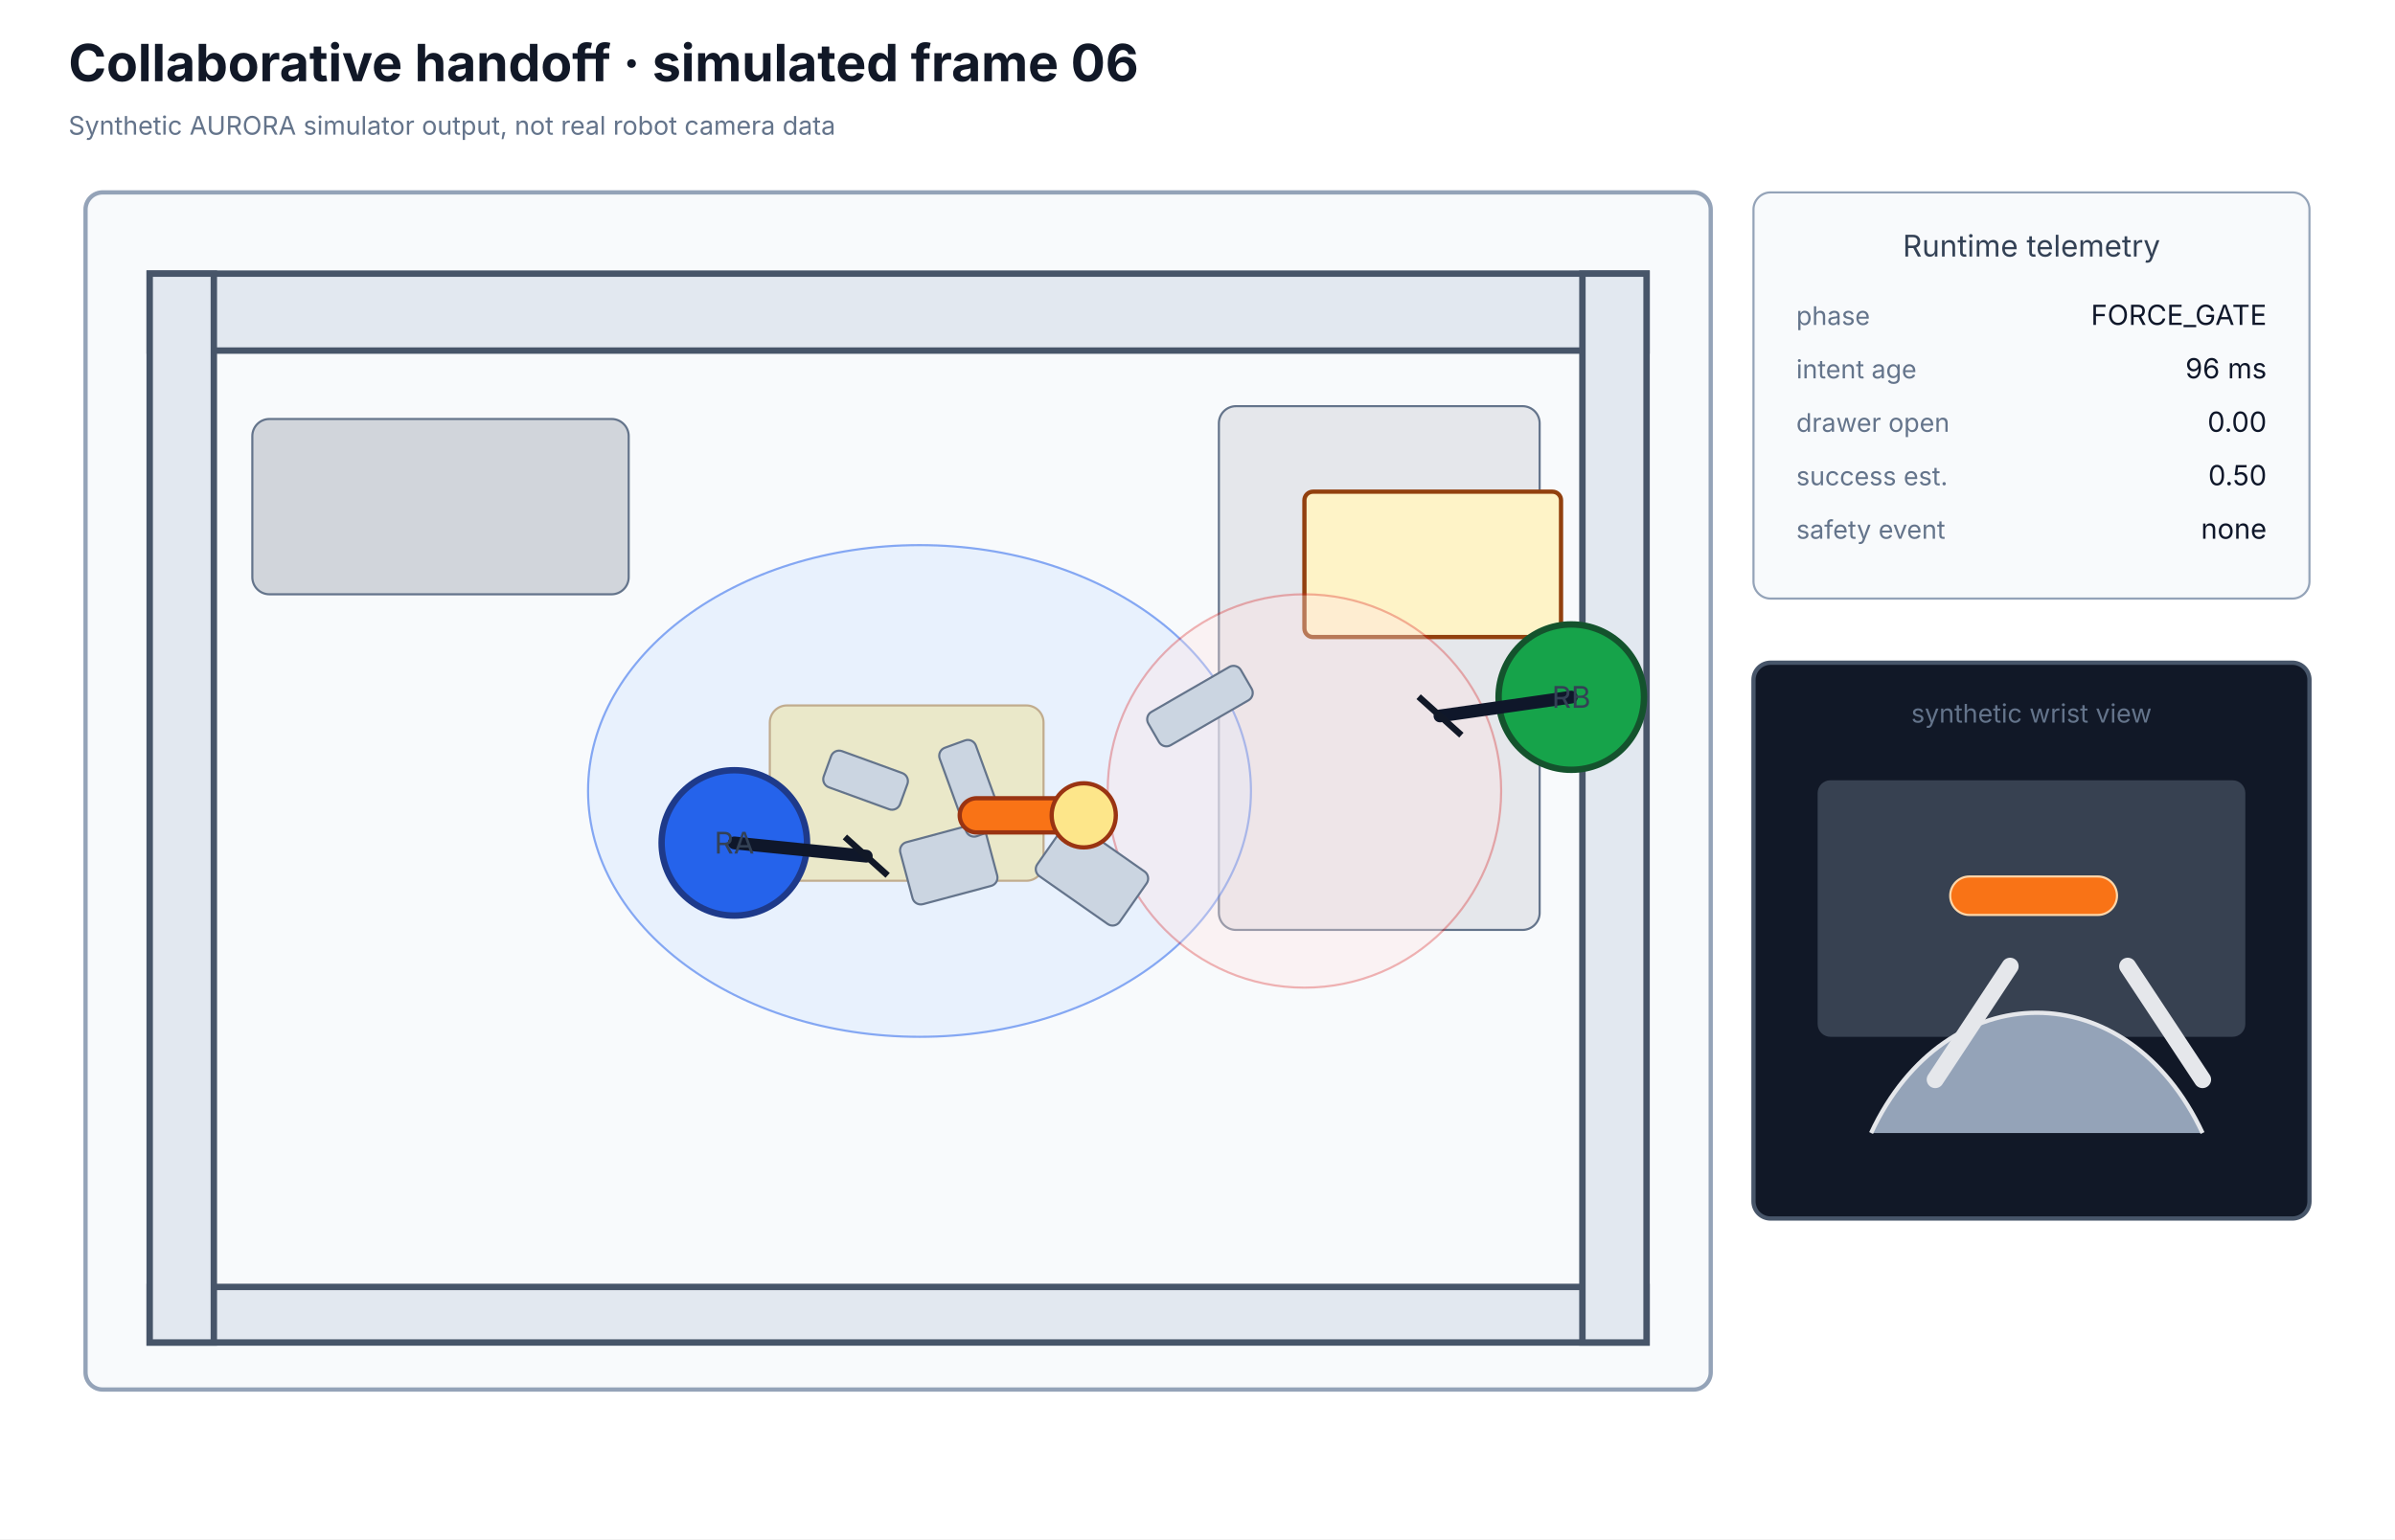
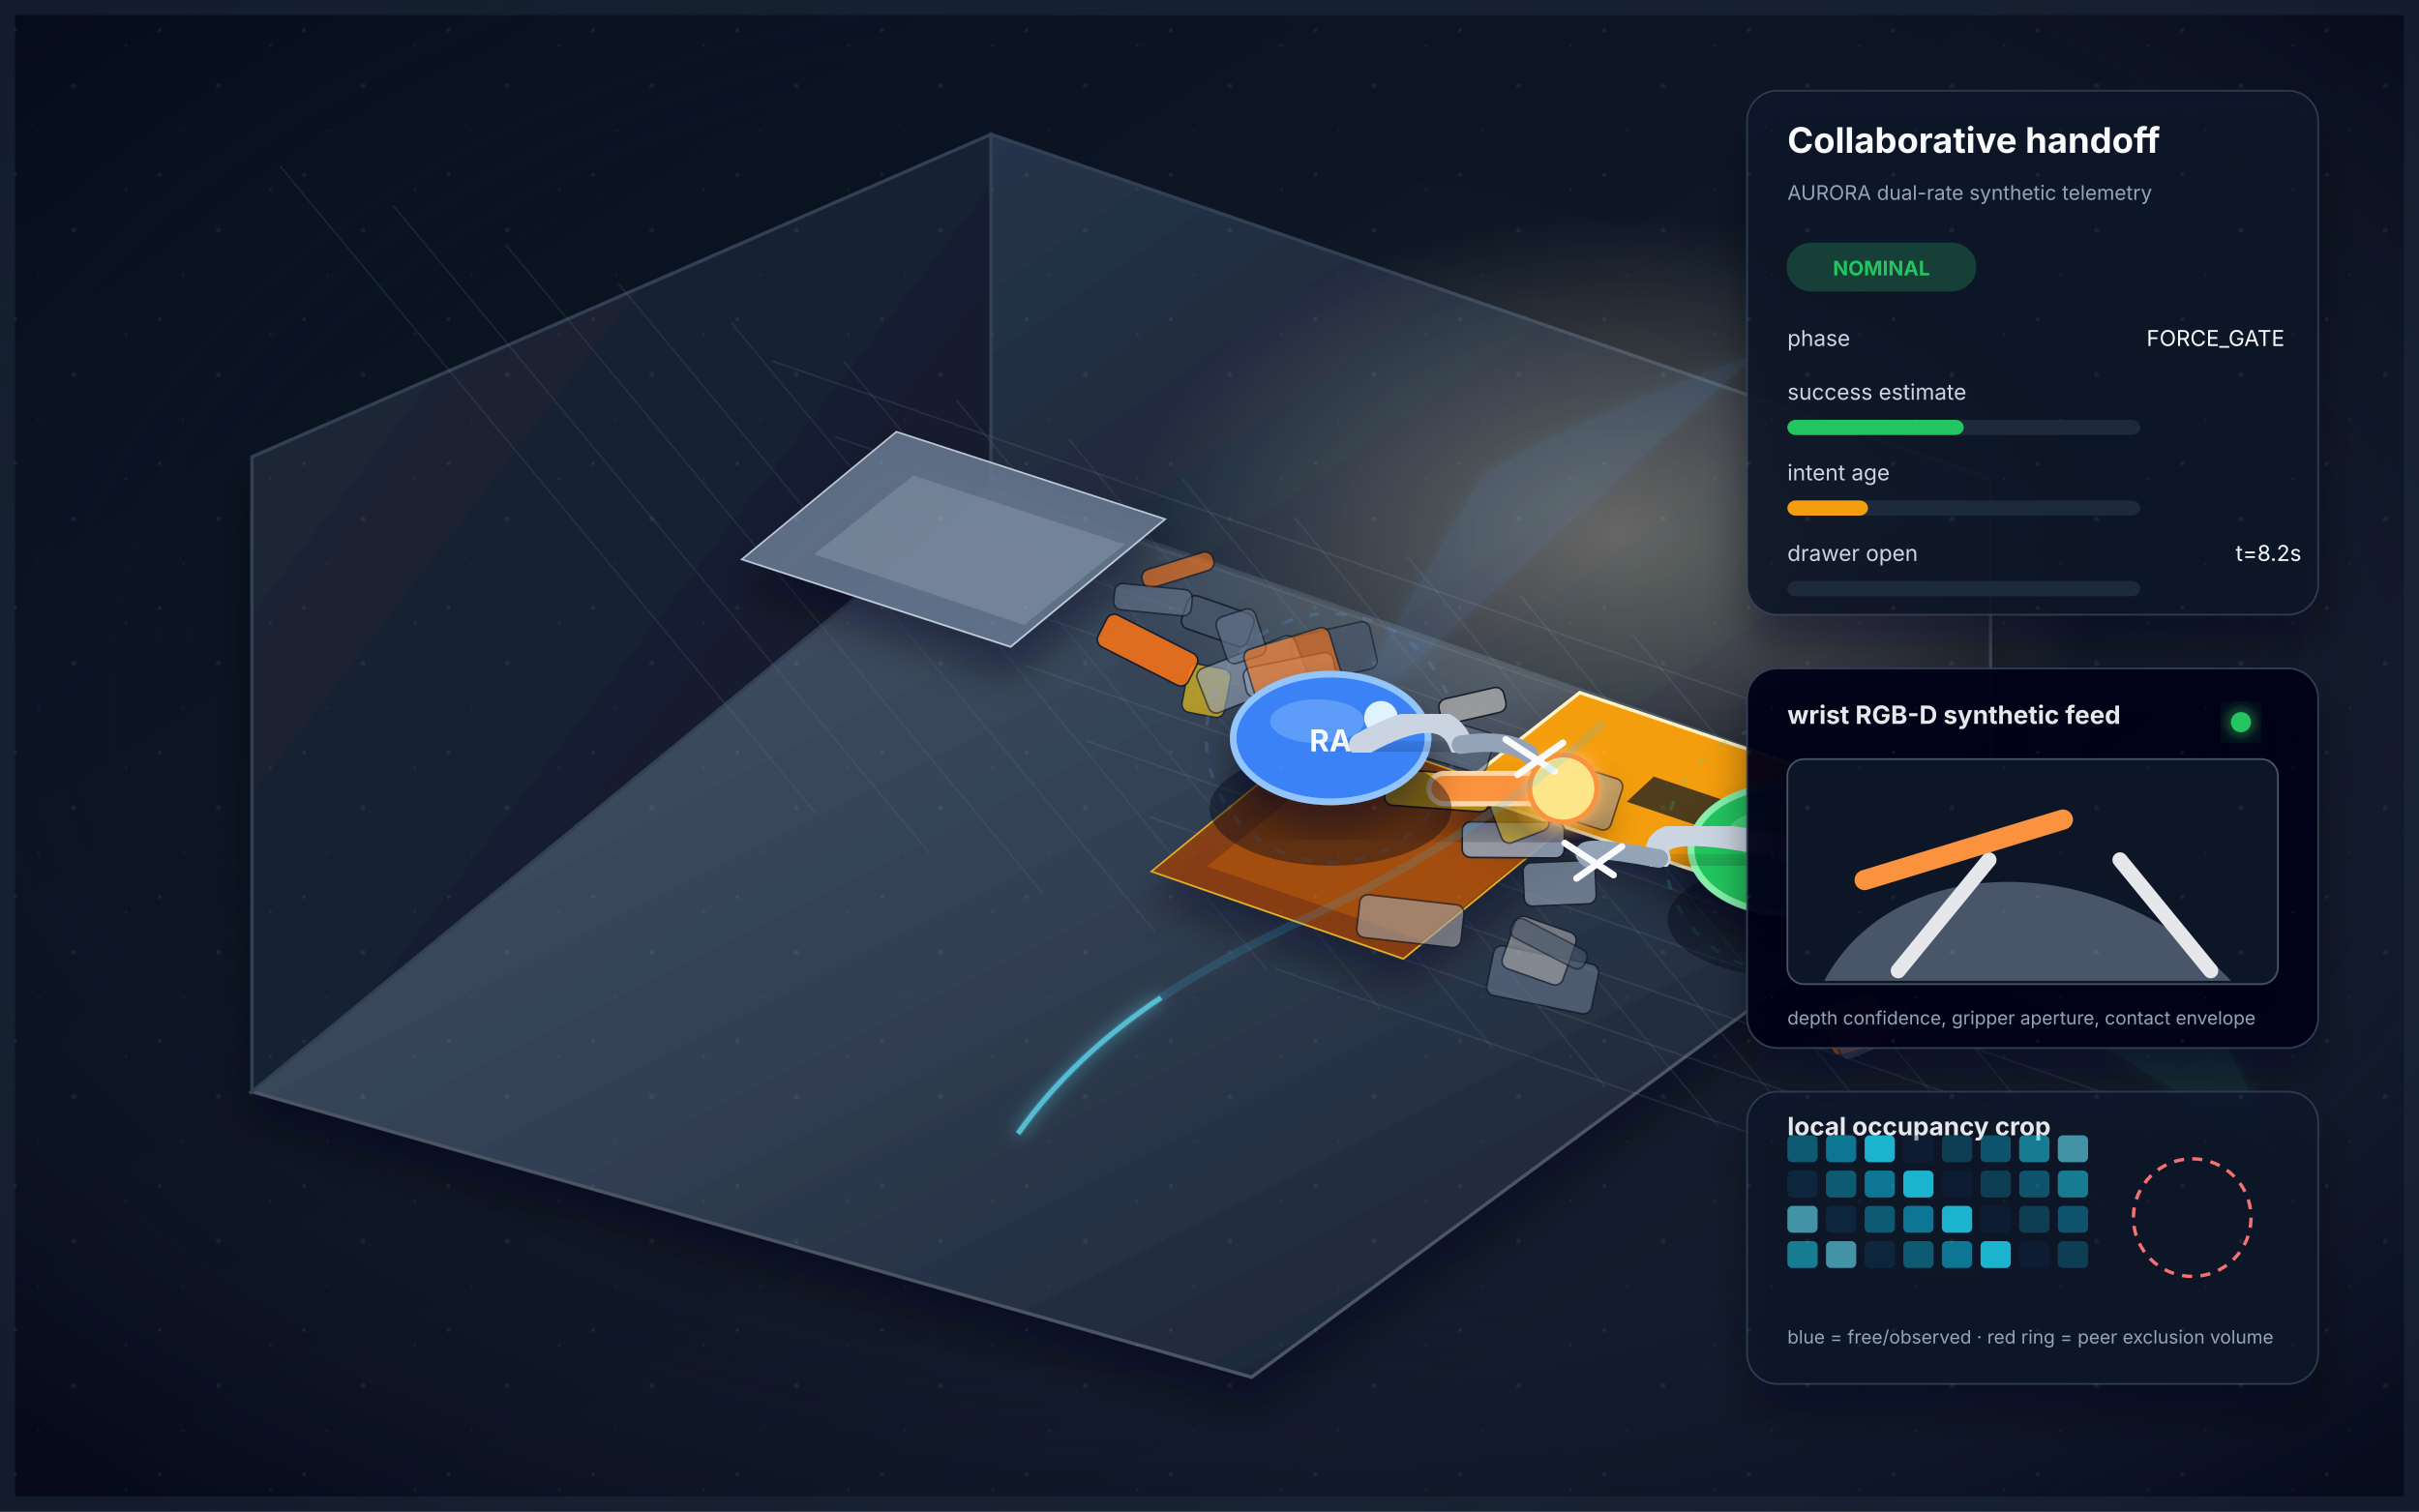
- <svg xmlns="http://www.w3.org/2000/svg" width="1120" height="720" viewBox="0 0 1120 720">
-   <style>text{font-family:Inter,Arial,sans-serif}.title{font-size:24px;font-weight:700;fill:#111827}.label{font-size:14px;fill:#334155}.small{font-size:12px;fill:#64748b}.hud{font-size:13px;fill:#0f172a}.wall{fill:#e2e8f0;stroke:#475569;stroke-width:3}.floor{fill:#f8fafc}.zone{fill:#dbeafe;stroke:#2563eb;stroke-width:1;opacity:.55}.danger{fill:#fee2e2;stroke:#dc2626;stroke-width:1}.drawer{fill:#fef3c7;stroke:#92400e;stroke-width:2}.clutter{fill:#cbd5e1;stroke:#64748b;stroke-width:1}.tool{fill:#f97316;stroke:#9a3412;stroke-width:2}.robotA{fill:#2563eb;stroke:#1e3a8a;stroke-width:3}.robotB{fill:#16a34a;stroke:#14532d;stroke-width:3}.arm{stroke:#0f172a;stroke-width:6;stroke-linecap:round}.grip{stroke:#111827;stroke-width:3}</style>
-   <rect width="100%" height="100%" fill="#ffffff" />
-   <text x="32.0" y="38.0" class="title" text-anchor="start">Collaborative handoff · simulated frame 06</text>
-   <text x="32.0" y="63.0" class="small" text-anchor="start">Synthetic AURORA simulator output, not real robot camera data</text>
-   <rect x="40" y="90" width="760" height="560" rx="8" class="floor" stroke="#94a3b8" stroke-width="2" />
-   <rect x="70" y="128" width="700" height="36" class="wall" />
-   <rect x="70" y="602" width="700" height="26" class="wall" />
-   <rect x="70" y="128" width="30" height="500" class="wall" />
-   <rect x="740" y="128" width="30" height="500" class="wall" />
-   <rect x="118" y="196" width="176" height="82" rx="8" fill="#d1d5db" stroke="#64748b" />
-   <rect x="570" y="190" width="150" height="245" rx="8" fill="#e5e7eb" stroke="#64748b" />
-   <rect x="610.0" y="230" width="120.0" height="68" rx="4" class="drawer" />
-   <rect x="360" y="330" width="128" height="82" rx="8" fill="#fde68a" stroke="#a16207" />
-   <ellipse cx="430" cy="370" rx="155" ry="115" class="zone" />
-   <circle cx="610" cy="370" r="92" class="danger" opacity=".35" />
-   <rect x="390" y="350" width="38" height="18" rx="4" class="clutter" transform="rotate(20 390 350)" />
-   <rect x="420" y="395" width="41" height="30" rx="4" class="clutter" transform="rotate(-15 420 395)" />
-   <rect x="455" y="345" width="44" height="18" rx="4" class="clutter" transform="rotate(70 455 345)" />
-   <rect x="500" y="383" width="47" height="30" rx="4" class="clutter" transform="rotate(35 500 383)" />
-   <rect x="535" y="335" width="50" height="18" rx="4" class="clutter" transform="rotate(-30 535 335)" />
-   <rect x="448.8" y="373.4" width="68" height="16" rx="8" class="tool" />
-   <circle cx="506.8" cy="381.4" r="15" fill="#fde68a" stroke="#9a3412" stroke-width="2" />
-   <circle cx="343.4" cy="394.3" r="34" class="robotA" />
-   <line x1="343.4" y1="394.3" x2="405.1" y2="400.5" class="arm" />
-   <line x1="395.1" y1="391.5" x2="415.1" y2="409.5" class="grip" />
-   <text x="343.4" y="399.3" class="label" text-anchor="middle">RA</text>
-   <circle cx="734.8" cy="326.1" r="34" class="robotB" />
-   <line x1="734.8" y1="326.1" x2="673.4" y2="334.9" class="arm" />
-   <line x1="663.4" y1="325.9" x2="683.4" y2="343.9" class="grip" />
-   <text x="734.8" y="331.1" class="label" text-anchor="middle">RB</text>
-   <rect x="820" y="90" width="260" height="190" rx="8" fill="#f8fafc" stroke="#94a3b8" />
-   <text x="950.0" y="120.0" class="label" text-anchor="middle">Runtime telemetry</text>
-   <text x="840.0" y="152.0" class="small" text-anchor="start">phase</text>
-   <text x="1060.0" y="152.0" class="hud" text-anchor="end">FORCE_GATE</text>
-   <text x="840.0" y="177.0" class="small" text-anchor="start">intent age</text>
-   <text x="1060.0" y="177.0" class="hud" text-anchor="end">96 ms</text>
-   <text x="840.0" y="202.0" class="small" text-anchor="start">drawer open</text>
-   <text x="1060.0" y="202.0" class="hud" text-anchor="end">0.00</text>
-   <text x="840.0" y="227.0" class="small" text-anchor="start">success est.</text>
-   <text x="1060.0" y="227.0" class="hud" text-anchor="end">0.50</text>
-   <text x="840.0" y="252.0" class="small" text-anchor="start">safety event</text>
-   <text x="1060.0" y="252.0" class="hud" text-anchor="end">none</text>
-   <rect x="820" y="310" width="260" height="260" rx="8" fill="#111827" stroke="#475569" stroke-width="2" />
-   <text x="950.0" y="338.0" class="small" text-anchor="middle">synthetic wrist view</text>
-   <rect x="850" y="365" width="200" height="120" rx="6" fill="#374151" />
-   <path d="M 875 530 C 910 455, 995 455, 1030 530" fill="#94a3b8" stroke="#e5e7eb" stroke-width="2" />
-   <line x1="905" y1="505" x2="940" y2="452" stroke="#e5e7eb" stroke-width="8" stroke-linecap="round" />
-   <line x1="995" y1="452" x2="1030" y2="505" stroke="#e5e7eb" stroke-width="8" stroke-linecap="round" />
-   <rect x="912" y="410" width="78" height="18" rx="9" fill="#f97316" stroke="#fed7aa" />
+ <svg xmlns="http://www.w3.org/2000/svg" width="1440" height="900" viewBox="0 0 1440 900">
+   <defs>
+     <linearGradient id="bg" x1="0" y1="0" x2="1" y2="1">
+       <stop offset="0" stop-color="#07111f" />
+       <stop offset="0.55" stop-color="#111827" />
+       <stop offset="1" stop-color="#172033" />
+     </linearGradient>
+     <radialGradient id="vignette" cx="50%" cy="46%" r="70%">
+       <stop offset="0" stop-color="#ffffff" stop-opacity="0.07" />
+       <stop offset="0.58" stop-color="#0f172a" stop-opacity="0" />
+       <stop offset="1" stop-color="#020617" stop-opacity="0.82" />
+     </radialGradient>
+     <linearGradient id="floorGrad" x1="0" y1="0" x2="1" y2="1">
+       <stop offset="0" stop-color="#475569" />
+       <stop offset="0.45" stop-color="#334155" />
+       <stop offset="1" stop-color="#111827" />
+     </linearGradient>
+     <linearGradient id="wallLeft" x1="0" y1="0" x2="1" y2="1">
+       <stop offset="0" stop-color="#1f2937" />
+       <stop offset="1" stop-color="#0f172a" />
+     </linearGradient>
+     <linearGradient id="wallRight" x1="0" y1="0" x2="1" y2="1">
+       <stop offset="0" stop-color="#273449" />
+       <stop offset="1" stop-color="#111827" />
+     </linearGradient>
+     <radialGradient id="lamp" cx="50%" cy="50%" r="50%">
+       <stop offset="0" stop-color="#fef3c7" stop-opacity="0.60" />
+       <stop offset="1" stop-color="#fef3c7" stop-opacity="0" />
+     </radialGradient>
+     <pattern id="dust" width="86" height="86" patternUnits="userSpaceOnUse">
+       <circle cx="9" cy="18" r="1.1" fill="#e5e7eb" opacity="0.22" />
+       <circle cx="44" cy="51" r="1.5" fill="#f8fafc" opacity="0.18" />
+       <circle cx="75" cy="27" r="0.9" fill="#cbd5e1" opacity="0.18" />
+       <circle cx="23" cy="78" r="0.7" fill="#fef3c7" opacity="0.16" />
+     </pattern>
+     <filter id="softShadow" x="-30%" y="-30%" width="160%" height="160%">
+       <feDropShadow dx="0" dy="16" stdDeviation="12" flood-color="#020617" flood-opacity="0.45" />
+     </filter>
+     <filter id="glow" x="-50%" y="-50%" width="200%" height="200%">
+       <feGaussianBlur stdDeviation="5" result="coloredBlur" />
+       <feMerge>
+         <feMergeNode in="coloredBlur" />
+         <feMergeNode in="SourceGraphic" />
+       </feMerge>
+     </filter>
+   </defs>
+   <rect width="1440" height="900" fill="url(#bg)" />
+   <rect width="1440" height="900" fill="url(#vignette)" opacity="0.95" />
+   <g filter="url(#softShadow)">
+     <path d="M150 650 L590 290 L1185 495 L745 820 Z" fill="url(#floorGrad)" stroke="#4b5563" stroke-width="2" />
+     <path d="M150 650 L150 272 L590 80 L590 290 Z" fill="url(#wallLeft)" stroke="#334155" stroke-width="2" />
+     <path d="M590 80 L1185 285 L1185 495 L590 290 Z" fill="url(#wallRight)" stroke="#334155" stroke-width="2" />
+   </g>
+   <line x1="166.9" y1="99.1" x2="486.1" y2="484.8" stroke="#64748b" stroke-width="1" opacity="0.18" />
+   <line x1="234.0" y1="122.3" x2="553.2" y2="508.0" stroke="#64748b" stroke-width="1" opacity="0.18" />
+   <line x1="301.0" y1="145.6" x2="620.2" y2="531.3" stroke="#64748b" stroke-width="1" opacity="0.18" />
+   <line x1="368.1" y1="168.8" x2="687.3" y2="554.5" stroke="#64748b" stroke-width="1" opacity="0.18" />
+   <line x1="435.2" y1="192.0" x2="754.4" y2="577.7" stroke="#64748b" stroke-width="1" opacity="0.18" />
+   <line x1="502.3" y1="215.2" x2="821.5" y2="600.9" stroke="#64748b" stroke-width="1" opacity="0.18" />
+   <line x1="569.4" y1="238.4" x2="888.6" y2="624.1" stroke="#64748b" stroke-width="1" opacity="0.18" />
+   <line x1="636.4" y1="261.7" x2="955.6" y2="647.4" stroke="#64748b" stroke-width="1" opacity="0.18" />
+   <line x1="703.5" y1="284.9" x2="1022.7" y2="670.6" stroke="#64748b" stroke-width="1" opacity="0.18" />
+   <line x1="770.6" y1="308.1" x2="1089.8" y2="693.8" stroke="#64748b" stroke-width="1" opacity="0.18" />
+   <line x1="837.7" y1="331.3" x2="1156.9" y2="717.0" stroke="#64748b" stroke-width="1" opacity="0.18" />
+   <line x1="904.8" y1="354.5" x2="1224.0" y2="740.2" stroke="#64748b" stroke-width="1" opacity="0.18" />
+   <line x1="971.8" y1="377.8" x2="1291.0" y2="763.5" stroke="#64748b" stroke-width="1" opacity="0.18" />
+   <line x1="459.8" y1="215.0" x2="1068.2" y2="425.6" stroke="#94a3b8" stroke-width="1" opacity="0.14" />
+   <line x1="497.2" y1="260.2" x2="1105.6" y2="470.8" stroke="#94a3b8" stroke-width="1" opacity="0.14" />
+   <line x1="534.7" y1="305.5" x2="1143.1" y2="516.1" stroke="#94a3b8" stroke-width="1" opacity="0.14" />
+   <line x1="572.1" y1="350.7" x2="1180.5" y2="561.3" stroke="#94a3b8" stroke-width="1" opacity="0.14" />
+   <line x1="609.6" y1="396.0" x2="1218.0" y2="606.6" stroke="#94a3b8" stroke-width="1" opacity="0.14" />
+   <line x1="647.0" y1="441.2" x2="1255.4" y2="651.8" stroke="#94a3b8" stroke-width="1" opacity="0.14" />
+   <line x1="684.4" y1="486.4" x2="1292.8" y2="697.0" stroke="#94a3b8" stroke-width="1" opacity="0.14" />
+   <line x1="721.9" y1="531.7" x2="1330.3" y2="742.3" stroke="#94a3b8" stroke-width="1" opacity="0.14" />
+   <line x1="759.3" y1="576.9" x2="1367.7" y2="787.5" stroke="#94a3b8" stroke-width="1" opacity="0.14" />
+   <ellipse cx="965" cy="318" rx="290" ry="190" fill="url(#lamp)" opacity="0.55" />
+   <g filter="url(#softShadow)">
+     <path d="M533.6 257.1 l160 52 l-92 76 l-160 -52z" fill="#64748b" stroke="#cbd5e1" opacity="0.92" />
+     <path d="M543.6 283.1 l126 41 l-60 48 l-125 -42z" fill="#94a3b8" opacity="0.35" />
+   </g>
+   <g filter="url(#softShadow)">
+     <path d="M790.4 432.9 l150 52 l-105 86 l-150 -52z" fill="#92400e" stroke="#fbbf24" opacity="0.86" />
+     <path d="M800.4 449.9 l128 44 l-82 66 l-128 -44z" fill="#b45309" opacity="0.65" />
+   </g>
+   <g filter="url(#softShadow)">
+     <path d="M940.4 412.4 l190 64 l-74 58 l-190 -64z" fill="#f59e0b" stroke="#fef3c7" stroke-width="2" />
+     <path d="M984.4 462.4 l86 29 l-16 15 l-86 -29z" fill="#111827" opacity="0.72" />
+     <circle cx="1053.4" cy="481.4" r="8" fill="#fef3c7" />
+   </g>
+   <rect x="870.5" y="489.3" width="60.8" height="21.2" rx="5" fill="#94a3b8" stroke="#111827" opacity="0.86" transform="rotate(0.4 870.5 489.3)" />
+   <rect x="849.0" y="425.2" width="43.5" height="25.1" rx="5" fill="#64748b" stroke="#111827" opacity="0.62" transform="rotate(16.4 849.0 425.2)" />
+   <rect x="708.2" y="394.4" width="25.8" height="29.4" rx="5" fill="#facc15" stroke="#111827" opacity="0.62" transform="rotate(10.8 708.2 394.4)" />
+   <rect x="810.0" y="532.2" width="62.5" height="25.7" rx="5" fill="#a3a3a3" stroke="#111827" opacity="0.62" transform="rotate(6.5 810.0 532.2)" />
+   <rect x="678.4" y="340.5" width="44.2" height="11.4" rx="5" fill="#f97316" stroke="#111827" opacity="0.62" transform="rotate(-17.3 678.4 340.5)" />
+   <rect x="708.7" y="353.3" width="41.5" height="20.6" rx="5" fill="#475569" stroke="#111827" opacity="0.86" transform="rotate(19.2 708.7 353.3)" />
+   <rect x="906.4" y="513.9" width="43.0" height="25.9" rx="5" fill="#94a3b8" stroke="#111827" opacity="0.62" transform="rotate(-2.4 906.4 513.9)" />
+   <rect x="890.1" y="562.2" width="63.8" height="30.2" rx="5" fill="#64748b" stroke="#111827" opacity="0.62" transform="rotate(11.6 890.1 562.2)" />
+   <rect x="767.7" y="403.9" width="34.1" height="11.7" rx="5" fill="#facc15" stroke="#111827" opacity="0.62" transform="rotate(14.9 767.7 403.9)" />
+   <rect x="903.7" y="544.1" width="38.2" height="33.0" rx="5" fill="#a3a3a3" stroke="#111827" opacity="0.62" transform="rotate(19.4 903.7 544.1)" />
+   <rect x="661.1" y="364.0" width="60.2" height="21.3" rx="5" fill="#f97316" stroke="#111827" opacity="0.86" transform="rotate(26.9 661.1 364.0)" />
+   <rect x="767.2" y="380.0" width="48.4" height="28.7" rx="5" fill="#475569" stroke="#111827" opacity="0.62" transform="rotate(-12.9 767.2 380.0)" />
+   <rect x="711.0" y="399.8" width="62.5" height="28.2" rx="5" fill="#94a3b8" stroke="#111827" opacity="0.62" transform="rotate(-21.4 711.0 399.8)" />
+   <rect x="722.6" y="368.8" width="24.5" height="29.1" rx="5" fill="#64748b" stroke="#111827" opacity="0.62" transform="rotate(-18.1 722.6 368.8)" />
+   <rect x="885.8" y="477.6" width="30.0" height="27.6" rx="5" fill="#facc15" stroke="#111827" opacity="0.62" transform="rotate(-20.7 885.8 477.6)" />
+   <rect x="855.5" y="417.2" width="39.7" height="15.1" rx="5" fill="#a3a3a3" stroke="#111827" opacity="0.86" transform="rotate(-12.9 855.5 417.2)" />
+   <rect x="1083.0" y="599.7" width="34.8" height="31.2" rx="5" fill="#f97316" stroke="#111827" opacity="0.62" transform="rotate(-16.2 1083.0 599.7)" />
+   <rect x="903.1" y="545.1" width="49.0" height="12.4" rx="5" fill="#475569" stroke="#111827" opacity="0.62" transform="rotate(27.4 903.1 545.1)" />
+   <rect x="739.3" y="398.4" width="54.5" height="17.9" rx="5" fill="#94a3b8" stroke="#111827" opacity="0.62" transform="rotate(-11.4 739.3 398.4)" />
+   <rect x="664.0" y="346.9" width="46.5" height="15.8" rx="5" fill="#64748b" stroke="#111827" opacity="0.62" transform="rotate(5.7 664.0 346.9)" />
+   <rect x="825.4" y="457.6" width="62.3" height="21.6" rx="5" fill="#facc15" stroke="#111827" opacity="0.86" transform="rotate(4.2 825.4 457.6)" />
+   <rect x="940.1" y="456.5" width="28.5" height="31.8" rx="5" fill="#a3a3a3" stroke="#111827" opacity="0.62" transform="rotate(17.8 940.1 456.5)" />
+   <rect x="739.2" y="388.0" width="53.1" height="32.6" rx="5" fill="#f97316" stroke="#111827" opacity="0.62" transform="rotate(-17.0 739.2 388.0)" />
+   <rect x="1090.0" y="614.0" width="47.3" height="20.1" rx="5" fill="#475569" stroke="#111827" opacity="0.62" transform="rotate(-22.2 1090.0 614.0)" />
+   <path d="M792.1 439.4 l90.0 -155.9 q46 -30 164.4 -73.2 z" fill="#60a5fa" opacity="0.10" filter="url(#glow)" />
+   <circle cx="792.1" cy="439.4" r="74" fill="none" stroke="#60a5fa" stroke-width="2" opacity="0.20" stroke-dasharray="6 10" />
+   <path d="M1064.7 505.6 l174.7 43.5 q46 -30 115.7 137.9 z" fill="#34d399" opacity="0.10" filter="url(#glow)" />
+   <circle cx="1064.7" cy="505.6" r="74" fill="none" stroke="#34d399" stroke-width="2" opacity="0.20" stroke-dasharray="6 10" />
+   <g filter="url(#softShadow)">
+     <rect x="850.6" y="460.5" width="88" height="18" rx="9" fill="#fb923c" stroke="#fed7aa" stroke-width="3" />
+     <circle cx="930.6" cy="469.5" r="20" fill="#fde68a" stroke="#fb923c" stroke-width="3" filter="url(#glow)" />
+   </g>
+   <ellipse cx="792.1" cy="481.4" rx="72" ry="34" fill="#020617" opacity="0.42" />
+   <g filter="url(#softShadow)">
+     <ellipse cx="792.1" cy="439.4" rx="58" ry="38" fill="#3b82f6" stroke="#93c5fd" stroke-width="4" />
+     <ellipse cx="784.1" cy="429.4" rx="28" ry="13" fill="#93c5fd" opacity="0.38" />
+     <circle cx="822.1" cy="427.4" r="10" fill="#e0f2fe" />
+     <text x="792.1" y="447.4" font-family="Inter,Arial,sans-serif" font-size="18" font-weight="700" text-anchor="middle" fill="#f8fafc">RA</text>
+   </g>
+   <path d="M810.1 443.4 Q859.7 415.4 869.7 443.4" stroke="#cbd5e1" stroke-width="14" stroke-linecap="round" fill="none" filter="url(#softShadow)" />
+   <path d="M869.7 443.4 Q898.4 439.3 910.4 449.3" stroke="#94a3b8" stroke-width="11" stroke-linecap="round" fill="none" />
+   <path d="M896.4 440.3 L925.4 459.3 M903.4 461.3 L930.4 442.3" stroke="#f8fafc" stroke-width="4" stroke-linecap="round" />
+   <ellipse cx="1064.7" cy="547.6" rx="72" ry="34" fill="#020617" opacity="0.42" />
+   <g filter="url(#softShadow)">
+     <ellipse cx="1064.7" cy="505.6" rx="58" ry="38" fill="#22c55e" stroke="#86efac" stroke-width="4" />
+     <ellipse cx="1056.7" cy="495.6" rx="28" ry="13" fill="#86efac" opacity="0.38" />
+     <circle cx="1094.7" cy="493.6" r="10" fill="#e0f2fe" />
+     <text x="1064.7" y="513.6" font-family="Inter,Arial,sans-serif" font-size="18" font-weight="700" text-anchor="middle" fill="#f8fafc">RB</text>
+   </g>
+   <path d="M1082.7 509.6 Q977.5 483.2 987.5 511.2" stroke="#cbd5e1" stroke-width="14" stroke-linecap="round" fill="none" filter="url(#softShadow)" />
+   <path d="M987.5 511.2 Q933.5 501.0 945.5 511.0" stroke="#94a3b8" stroke-width="11" stroke-linecap="round" fill="none" />
+   <path d="M931.5 502.0 L960.5 521.0 M938.5 523.0 L965.5 504.0" stroke="#f8fafc" stroke-width="4" stroke-linecap="round" />
+   <path d="M606 675 C652 610, 718 575, 775 548 C845 515, 900 480, 955 430" fill="none" stroke="#38bdf8" stroke-width="5" opacity="0.16" />
+   <path d="M606 675 C652 610, 718 575, 775 548 C845 515, 900 480, 955 430" fill="none" stroke="#67e8f9" stroke-width="3" opacity="0.72" stroke-dasharray="118.2 800" filter="url(#glow)" />
+   <g filter="url(#softShadow)">
+     <rect x="1040" y="54" width="340" height="312" rx="18" fill="#0f172a" opacity="0.88" stroke="#334155" />
+     <text x="1064" y="91" font-family="Inter,Arial,sans-serif" font-size="21" font-weight="700" fill="#f8fafc">Collaborative handoff</text>
+     <text x="1064" y="119" font-family="Inter,Arial,sans-serif" font-size="12" fill="#94a3b8">AURORA dual-rate synthetic telemetry</text>
+     <rect x="1064" y="145" width="112" height="28" rx="14" fill="#22c55e" opacity="0.23" stroke="#22c55e" />
+     <text x="1120" y="164" font-family="Inter,Arial,sans-serif" font-size="12" font-weight="700" text-anchor="middle" fill="#22c55e">NOMINAL</text>
+     <text x="1064" y="206" font-family="Inter,Arial,sans-serif" font-size="13" fill="#cbd5e1">phase</text>
+     <text x="1360" y="206" font-family="Inter,Arial,sans-serif" font-size="13" text-anchor="end" fill="#f8fafc">FORCE_GATE</text>
+     <text x="1064" y="238" font-family="Inter,Arial,sans-serif" font-size="13" fill="#cbd5e1">success estimate</text>
+     <rect x="1064" y="250" width="210" height="9" rx="5" fill="#1e293b" />
+     <rect x="1064" y="250" width="105.0" height="9" rx="5" fill="#22c55e" />
+     <text x="1064" y="286" font-family="Inter,Arial,sans-serif" font-size="13" fill="#cbd5e1">intent age</text>
+     <rect x="1064" y="298" width="210" height="9" rx="5" fill="#1e293b" />
+     <rect x="1064" y="298" width="48.0" height="9" rx="5" fill="#f59e0b" />
+     <text x="1064" y="334" font-family="Inter,Arial,sans-serif" font-size="13" fill="#cbd5e1">drawer open</text>
+     <rect x="1064" y="346" width="210" height="9" rx="5" fill="#1e293b" />
+     <rect x="1064" y="346" width="0.0" height="9" rx="5" fill="#38bdf8" />
+     <text x="1370" y="334" font-family="Inter,Arial,sans-serif" font-size="13" text-anchor="end" fill="#f8fafc">t=8.2s</text>
+   </g>
+   <g filter="url(#softShadow)">
+     <rect x="1040" y="398" width="340" height="226" rx="18" fill="#020617" opacity="0.94" stroke="#334155" />
+     <text x="1064" y="431" font-family="Inter,Arial,sans-serif" font-size="15" font-weight="700" fill="#e5e7eb">wrist RGB-D synthetic feed</text>
+     <rect x="1064" y="452" width="292" height="134" rx="10" fill="#111827" stroke="#475569" />
+     <path d="M1086 584 C1128 505, 1256 506, 1328 584" fill="#64748b" opacity="0.68" />
+     <line x1="1130" y1="578" x2="1184" y2="512" stroke="#e5e7eb" stroke-width="9" stroke-linecap="round" />
+     <line x1="1262" y1="512" x2="1316" y2="578" stroke="#e5e7eb" stroke-width="9" stroke-linecap="round" />
+     <path d="M1110 524.0 L1228 488.0" stroke="#fb923c" stroke-width="12" stroke-linecap="round" />
+     <circle cx="1334" cy="430" r="6" fill="#22c55e" filter="url(#glow)" />
+     <text x="1064" y="610" font-family="Inter,Arial,sans-serif" font-size="11" fill="#94a3b8">depth confidence, gripper aperture, contact envelope</text>
+   </g>
+   <g filter="url(#softShadow)">
+     <rect x="1040" y="650" width="340" height="174" rx="18" fill="#0f172a" opacity="0.88" stroke="#334155" />
+     <text x="1064" y="676" font-family="Inter,Arial,sans-serif" font-size="15" font-weight="700" fill="#e5e7eb">local occupancy crop</text>
+     <rect x="1064" y="676" width="18" height="16" rx="3" fill="#0e7490" opacity="0.71" />
+     <rect x="1087" y="676" width="18" height="16" rx="3" fill="#0891b2" opacity="0.77" />
+     <rect x="1110" y="676" width="18" height="16" rx="3" fill="#22d3ee" opacity="0.83" />
+     <rect x="1133" y="676" width="18" height="16" rx="3" fill="#082f49" opacity="0.35" />
+     <rect x="1156" y="676" width="18" height="16" rx="3" fill="#0e7490" opacity="0.41" />
+     <rect x="1179" y="676" width="18" height="16" rx="3" fill="#0891b2" opacity="0.47" />
+     <rect x="1202" y="676" width="18" height="16" rx="3" fill="#22d3ee" opacity="0.53" />
+     <rect x="1225" y="676" width="18" height="16" rx="3" fill="#67e8f9" opacity="0.59" />
+     <rect x="1064" y="697" width="18" height="16" rx="3" fill="#082f49" opacity="0.65" />
+     <rect x="1087" y="697" width="18" height="16" rx="3" fill="#0e7490" opacity="0.71" />
+     <rect x="1110" y="697" width="18" height="16" rx="3" fill="#0891b2" opacity="0.77" />
+     <rect x="1133" y="697" width="18" height="16" rx="3" fill="#22d3ee" opacity="0.83" />
+     <rect x="1156" y="697" width="18" height="16" rx="3" fill="#082f49" opacity="0.35" />
+     <rect x="1179" y="697" width="18" height="16" rx="3" fill="#0e7490" opacity="0.41" />
+     <rect x="1202" y="697" width="18" height="16" rx="3" fill="#0891b2" opacity="0.47" />
+     <rect x="1225" y="697" width="18" height="16" rx="3" fill="#22d3ee" opacity="0.53" />
+     <rect x="1064" y="718" width="18" height="16" rx="3" fill="#67e8f9" opacity="0.59" />
+     <rect x="1087" y="718" width="18" height="16" rx="3" fill="#082f49" opacity="0.65" />
+     <rect x="1110" y="718" width="18" height="16" rx="3" fill="#0e7490" opacity="0.71" />
+     <rect x="1133" y="718" width="18" height="16" rx="3" fill="#0891b2" opacity="0.77" />
+     <rect x="1156" y="718" width="18" height="16" rx="3" fill="#22d3ee" opacity="0.83" />
+     <rect x="1179" y="718" width="18" height="16" rx="3" fill="#082f49" opacity="0.35" />
+     <rect x="1202" y="718" width="18" height="16" rx="3" fill="#0e7490" opacity="0.41" />
+     <rect x="1225" y="718" width="18" height="16" rx="3" fill="#0891b2" opacity="0.47" />
+     <rect x="1064" y="739" width="18" height="16" rx="3" fill="#22d3ee" opacity="0.53" />
+     <rect x="1087" y="739" width="18" height="16" rx="3" fill="#67e8f9" opacity="0.59" />
+     <rect x="1110" y="739" width="18" height="16" rx="3" fill="#082f49" opacity="0.65" />
+     <rect x="1133" y="739" width="18" height="16" rx="3" fill="#0e7490" opacity="0.71" />
+     <rect x="1156" y="739" width="18" height="16" rx="3" fill="#0891b2" opacity="0.77" />
+     <rect x="1179" y="739" width="18" height="16" rx="3" fill="#22d3ee" opacity="0.83" />
+     <rect x="1202" y="739" width="18" height="16" rx="3" fill="#082f49" opacity="0.35" />
+     <rect x="1225" y="739" width="18" height="16" rx="3" fill="#0e7490" opacity="0.41" />
+     <rect x="1270" y="690" width="70" height="70" rx="35" fill="none" stroke="#f87171" stroke-width="2" stroke-dasharray="6 5" />
+     <text x="1064" y="800" font-family="Inter,Arial,sans-serif" font-size="11" fill="#94a3b8">blue = free/observed · red ring = peer exclusion volume</text>
+   </g>
+   <rect x="0" y="0" width="1440" height="900" fill="url(#dust)" opacity="0.33" />
+   <rect x="0" y="0" width="1440" height="900" fill="none" stroke="#1e293b" stroke-width="18" opacity="0.55" />
</svg>
